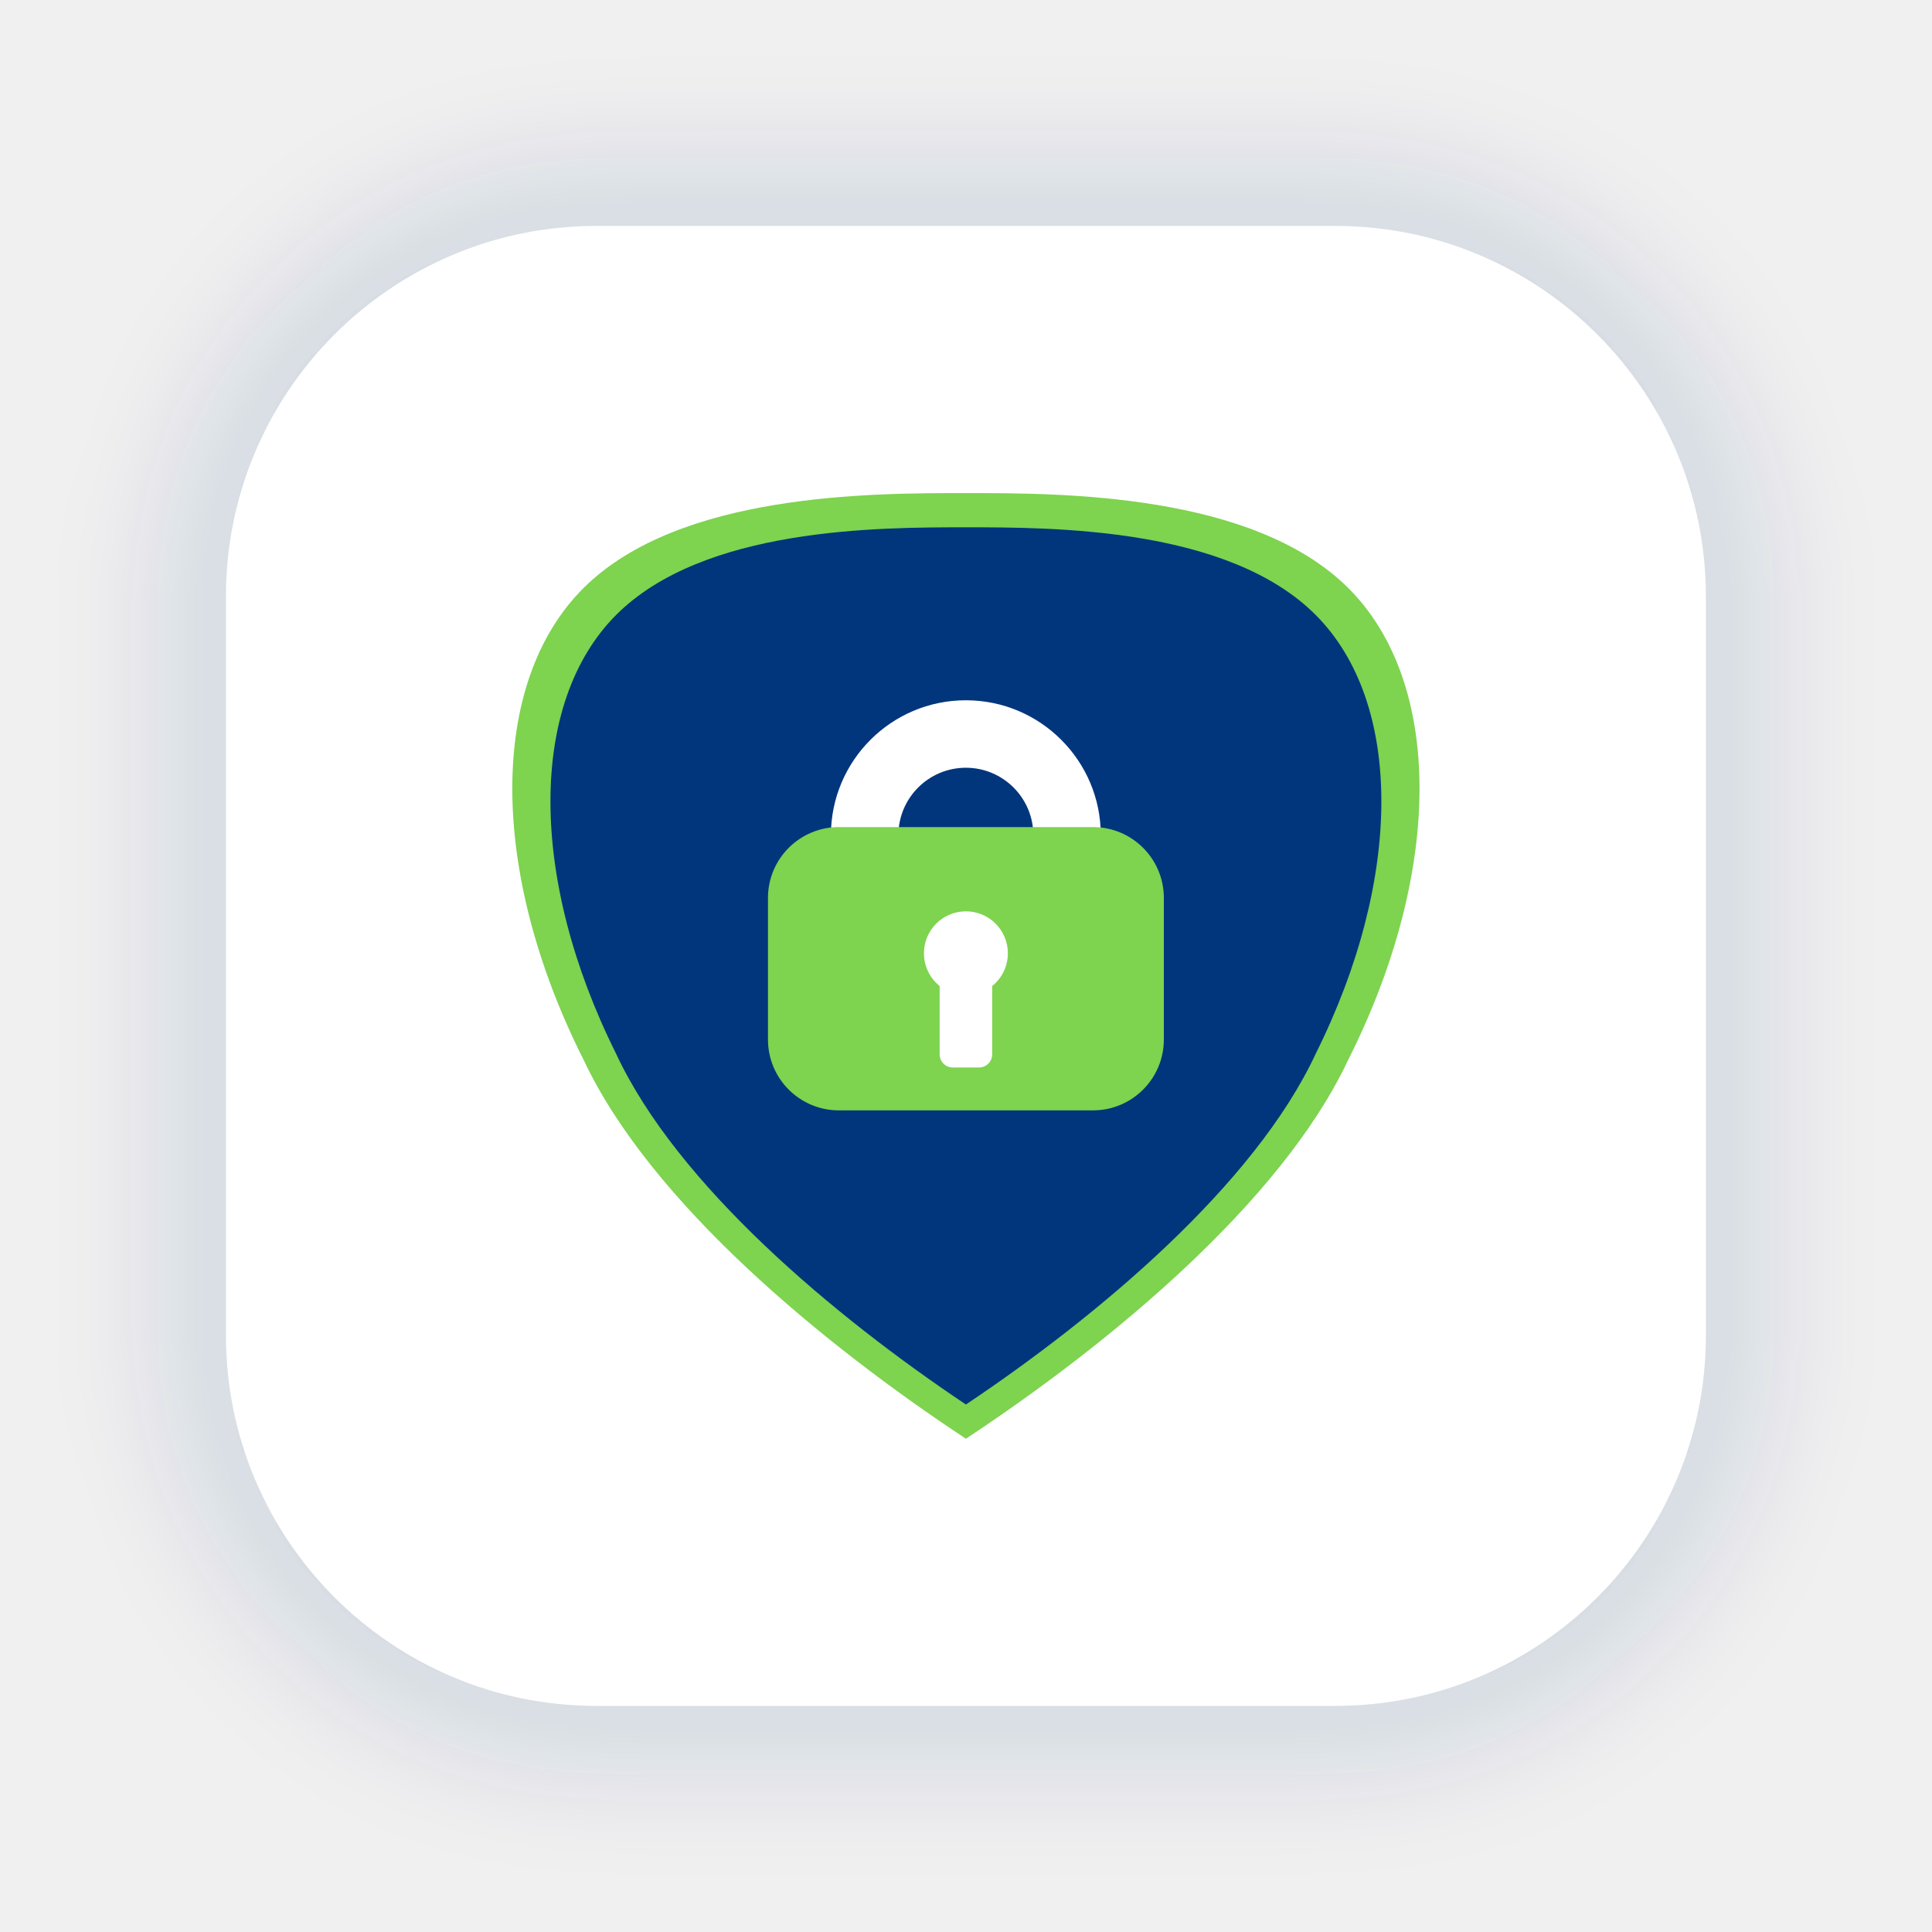
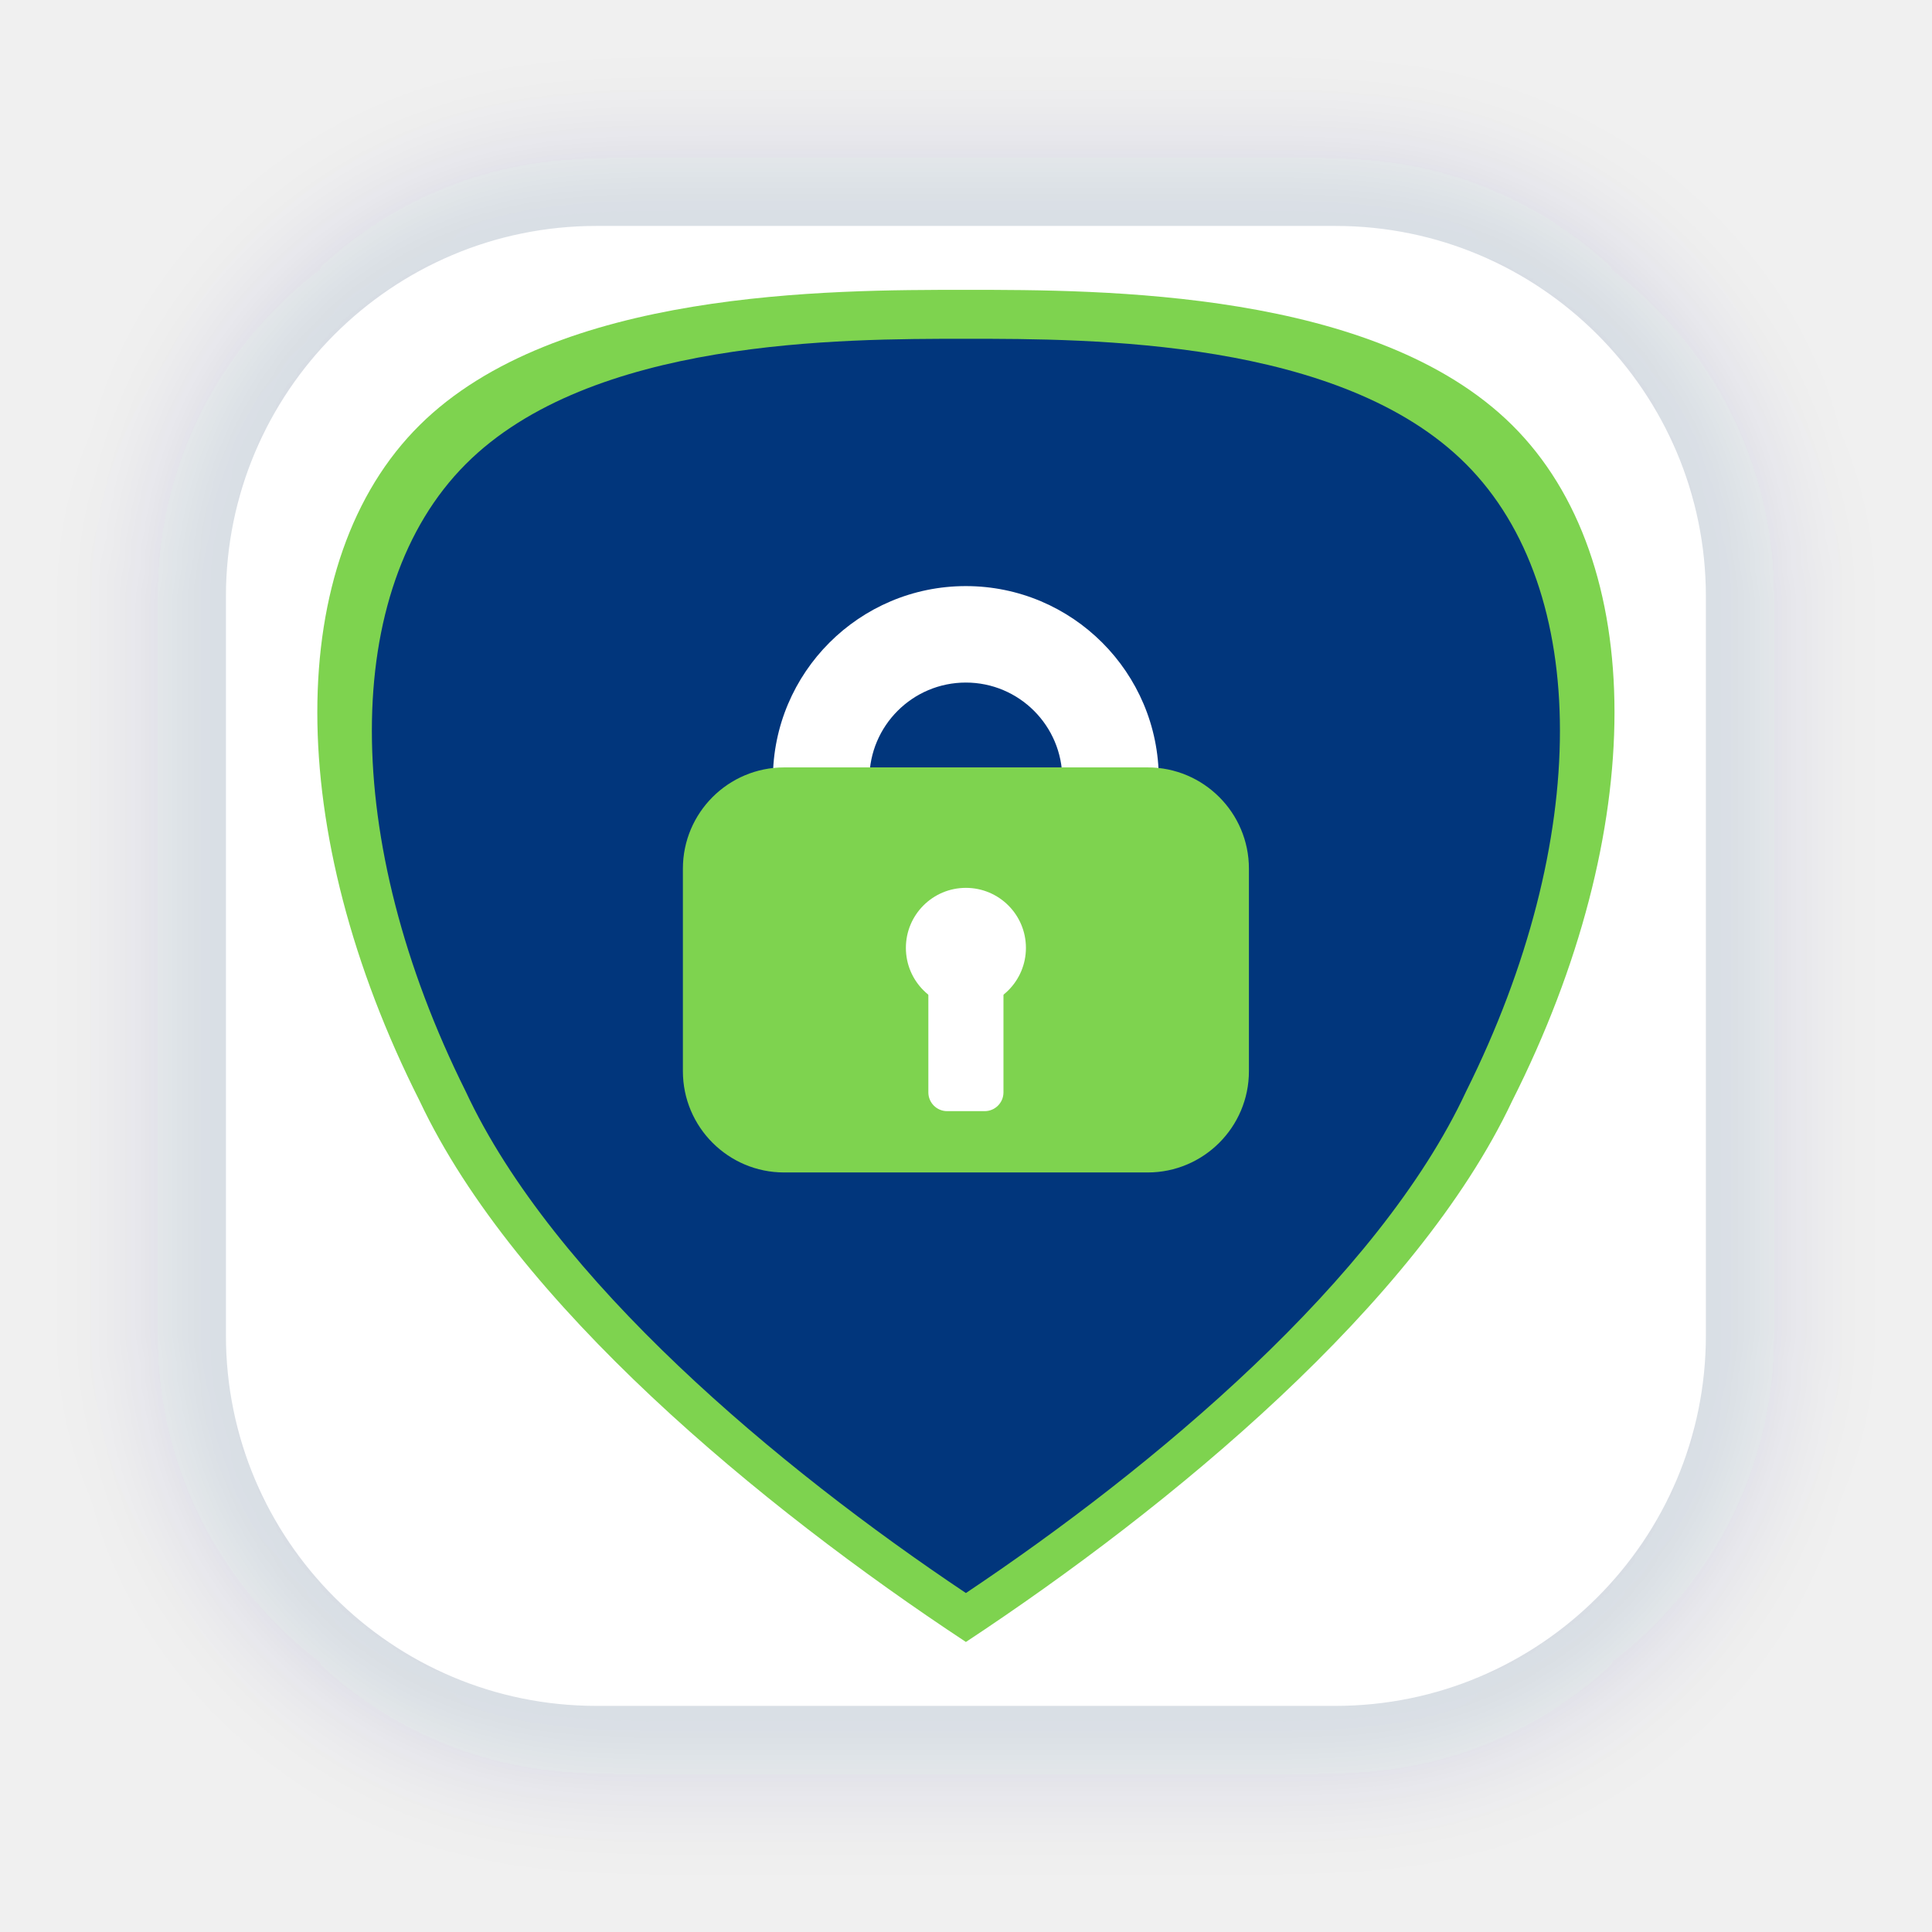
<svg xmlns="http://www.w3.org/2000/svg" width="100%" height="100%" viewBox="0 0 494 494" version="1.1" xml:space="preserve" style="fill-rule:evenodd;clip-rule:evenodd;stroke-linejoin:round;stroke-miterlimit:0.73;">
  <g>
    <g style="filter:url(#_Effect1);">
      <path d="M435.953,152.488L435.953,341.465C435.953,393.614 393.614,435.953 341.465,435.953L152.488,435.953C100.339,435.953 58,393.614 58,341.465L58,152.488C58,100.339 100.339,58 152.488,58L341.465,58C393.614,58 435.953,100.339 435.953,152.488Z" style="fill:none;stroke:rgb(1,55,125);stroke-opacity:0.2;stroke-width:20px;" />
    </g>
    <g>
      <path d="M435.953,152.488L435.953,341.465C435.953,393.614 393.614,435.953 341.465,435.953L152.488,435.953C100.339,435.953 58,393.614 58,341.465L58,152.488C58,100.339 100.339,58 152.488,58L341.465,58C393.614,58 435.953,100.339 435.953,152.488Z" style="fill:white;stroke:white;stroke-width:0.46px;" />
    </g>
    <g>
-       <path d="M246.976,126.078C271.394,126.078 320.229,126.078 344.647,150.258C369.065,174.437 369.065,222.797 344.647,271.156C327.554,307.425 283.603,343.695 246.976,367.875C210.349,343.695 166.398,307.425 149.305,271.156C124.888,222.797 124.888,174.437 149.305,150.258C173.723,126.078 222.558,126.078 246.976,126.078Z" style="fill:rgb(126,211,79);" />
-       <path d="M246.976,134.83C269.34,134.83 314.068,134.83 336.432,157.259C358.797,179.688 358.797,224.547 336.432,269.406C320.777,303.05 280.522,336.694 246.976,359.123C213.43,336.694 173.175,303.05 157.52,269.406C135.156,224.547 135.156,179.688 157.52,157.259C179.884,134.83 224.612,134.83 246.976,134.83Z" style="fill:rgb(1,54,124);" />
-       <path d="M280.991,219.268L263.977,216.413C264.136,215.47 264.215,214.515 264.215,213.558C264.215,204.037 256.485,196.307 246.964,196.307C237.443,196.307 229.713,204.037 229.713,213.558C229.713,214.515 229.793,215.47 229.951,216.413L212.938,219.268C212.621,217.381 212.462,215.471 212.462,213.558C212.462,194.516 227.922,179.056 246.964,179.056C266.006,179.056 281.466,194.516 281.466,213.558C281.466,215.471 281.307,217.381 280.991,219.268Z" style="fill:white;" />
-       <path d="M297.587,229.587L297.587,265.804C297.587,275.799 289.473,283.913 279.478,283.913L214.475,283.913C204.48,283.913 196.366,275.799 196.366,265.804L196.366,229.587C196.366,219.592 204.48,211.478 214.475,211.478L279.478,211.478C289.473,211.478 297.587,219.592 297.587,229.587Z" style="fill:rgb(126,211,79);" />
-       <circle cx="246.976" cy="243.753" r="10.733" style="fill:white;" />
-       <path d="M253.692,247.111L253.692,269.592C253.692,271.445 252.187,272.95 250.334,272.95L243.619,272.95C241.765,272.95 240.261,271.445 240.261,269.592L240.261,247.111C240.261,245.258 241.765,243.753 243.619,243.753L250.334,243.753C252.187,243.753 253.692,245.258 253.692,247.111Z" style="fill:white;" />
+       <path d="M246.976,74.11C281.89,74.11 351.717,74.11 386.631,108.683C421.546,143.256 421.546,212.403 386.631,281.55C362.191,333.41 299.347,385.27 246.976,419.843C194.605,385.27 131.761,333.41 107.321,281.55C72.408,212.403 72.408,143.256 107.321,108.683C142.235,74.11 212.062,74.11 246.976,74.11Z" style="fill:rgb(126,211,79);" />
+       <path d="M246.976,86.623C278.953,86.623 342.907,86.623 374.885,118.694C406.863,150.764 406.863,214.906 374.885,279.047C352.501,327.153 294.942,375.259 246.976,407.33C199.01,375.259 141.451,327.153 119.067,279.047C87.09,214.906 87.09,150.764 119.067,118.694C151.045,86.623 214.999,86.623 246.976,86.623Z" style="fill:rgb(1,54,124);" />
+       <path d="M295.612,207.358L271.285,203.275C271.512,201.926 271.626,200.561 271.626,199.193C271.626,185.579 260.573,174.526 246.959,174.526C233.345,174.526 222.293,185.579 222.293,199.193C222.293,200.561 222.406,201.926 222.633,203.275L198.307,207.358C197.854,204.66 197.626,201.929 197.626,199.193C197.626,171.965 219.732,149.86 246.959,149.86C274.187,149.86 296.292,171.965 296.292,199.193C296.292,201.929 296.065,204.66 295.612,207.358Z" style="fill:white;" />
+       <path d="M319.342,222.112L319.342,273.897C319.342,288.188 307.74,299.79 293.449,299.79L200.504,299.79C186.213,299.79 174.611,288.188 174.611,273.897L174.611,222.112C174.611,207.821 186.213,196.219 200.504,196.219L293.449,196.219C307.74,196.219 319.342,207.821 319.342,222.112Z" style="fill:rgb(126,211,79);" />
+       <circle cx="246.976" cy="242.367" r="15.347" style="fill:white;" />
+       <path d="M256.579,247.169L256.579,279.313C256.579,281.963 254.427,284.114 251.778,284.114L242.175,284.114C239.526,284.114 237.374,281.963 237.374,279.313L237.374,247.169C237.374,244.519 239.526,242.367 242.175,242.367L251.778,242.367C254.427,242.367 256.579,244.519 256.579,247.169Z" style="fill:white;" />
    </g>
  </g>
  <defs>
    <filter id="_Effect1" filterUnits="userSpaceOnUse" x="-48" y="-48" width="589.953" height="589.953">
      <feGaussianBlur in="SourceGraphic" stdDeviation="16" />
    </filter>
  </defs>
</svg>
